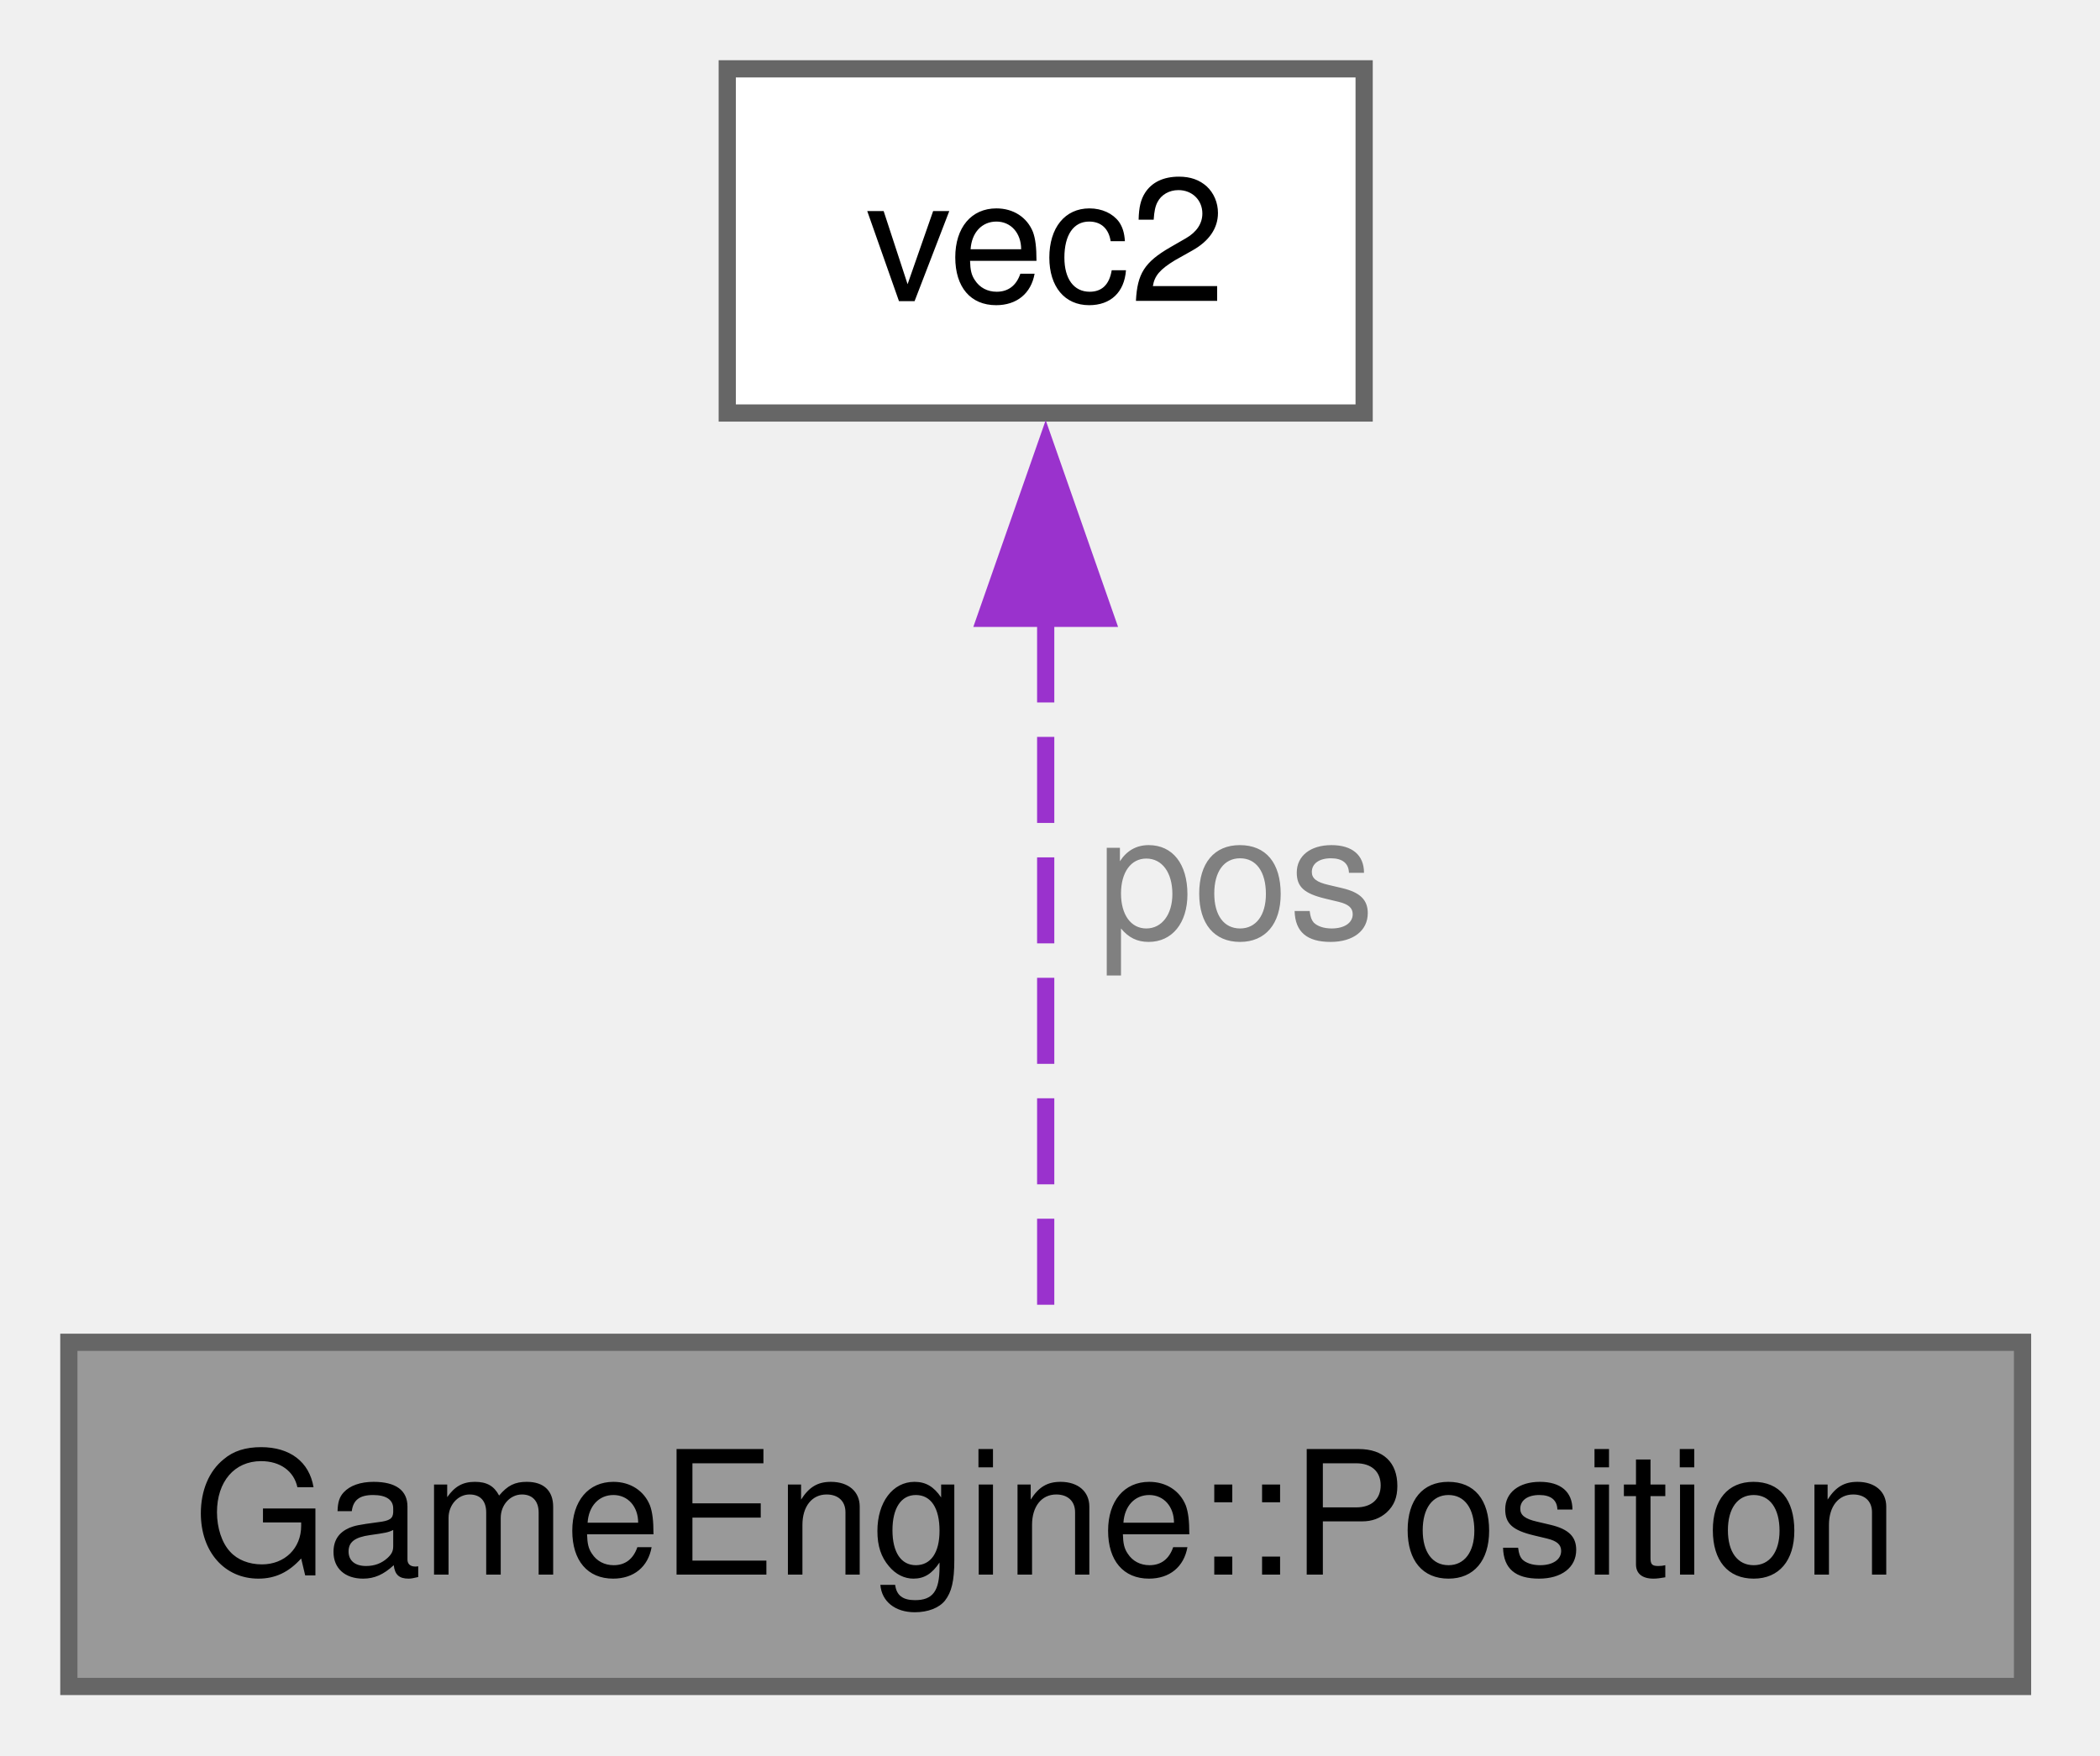
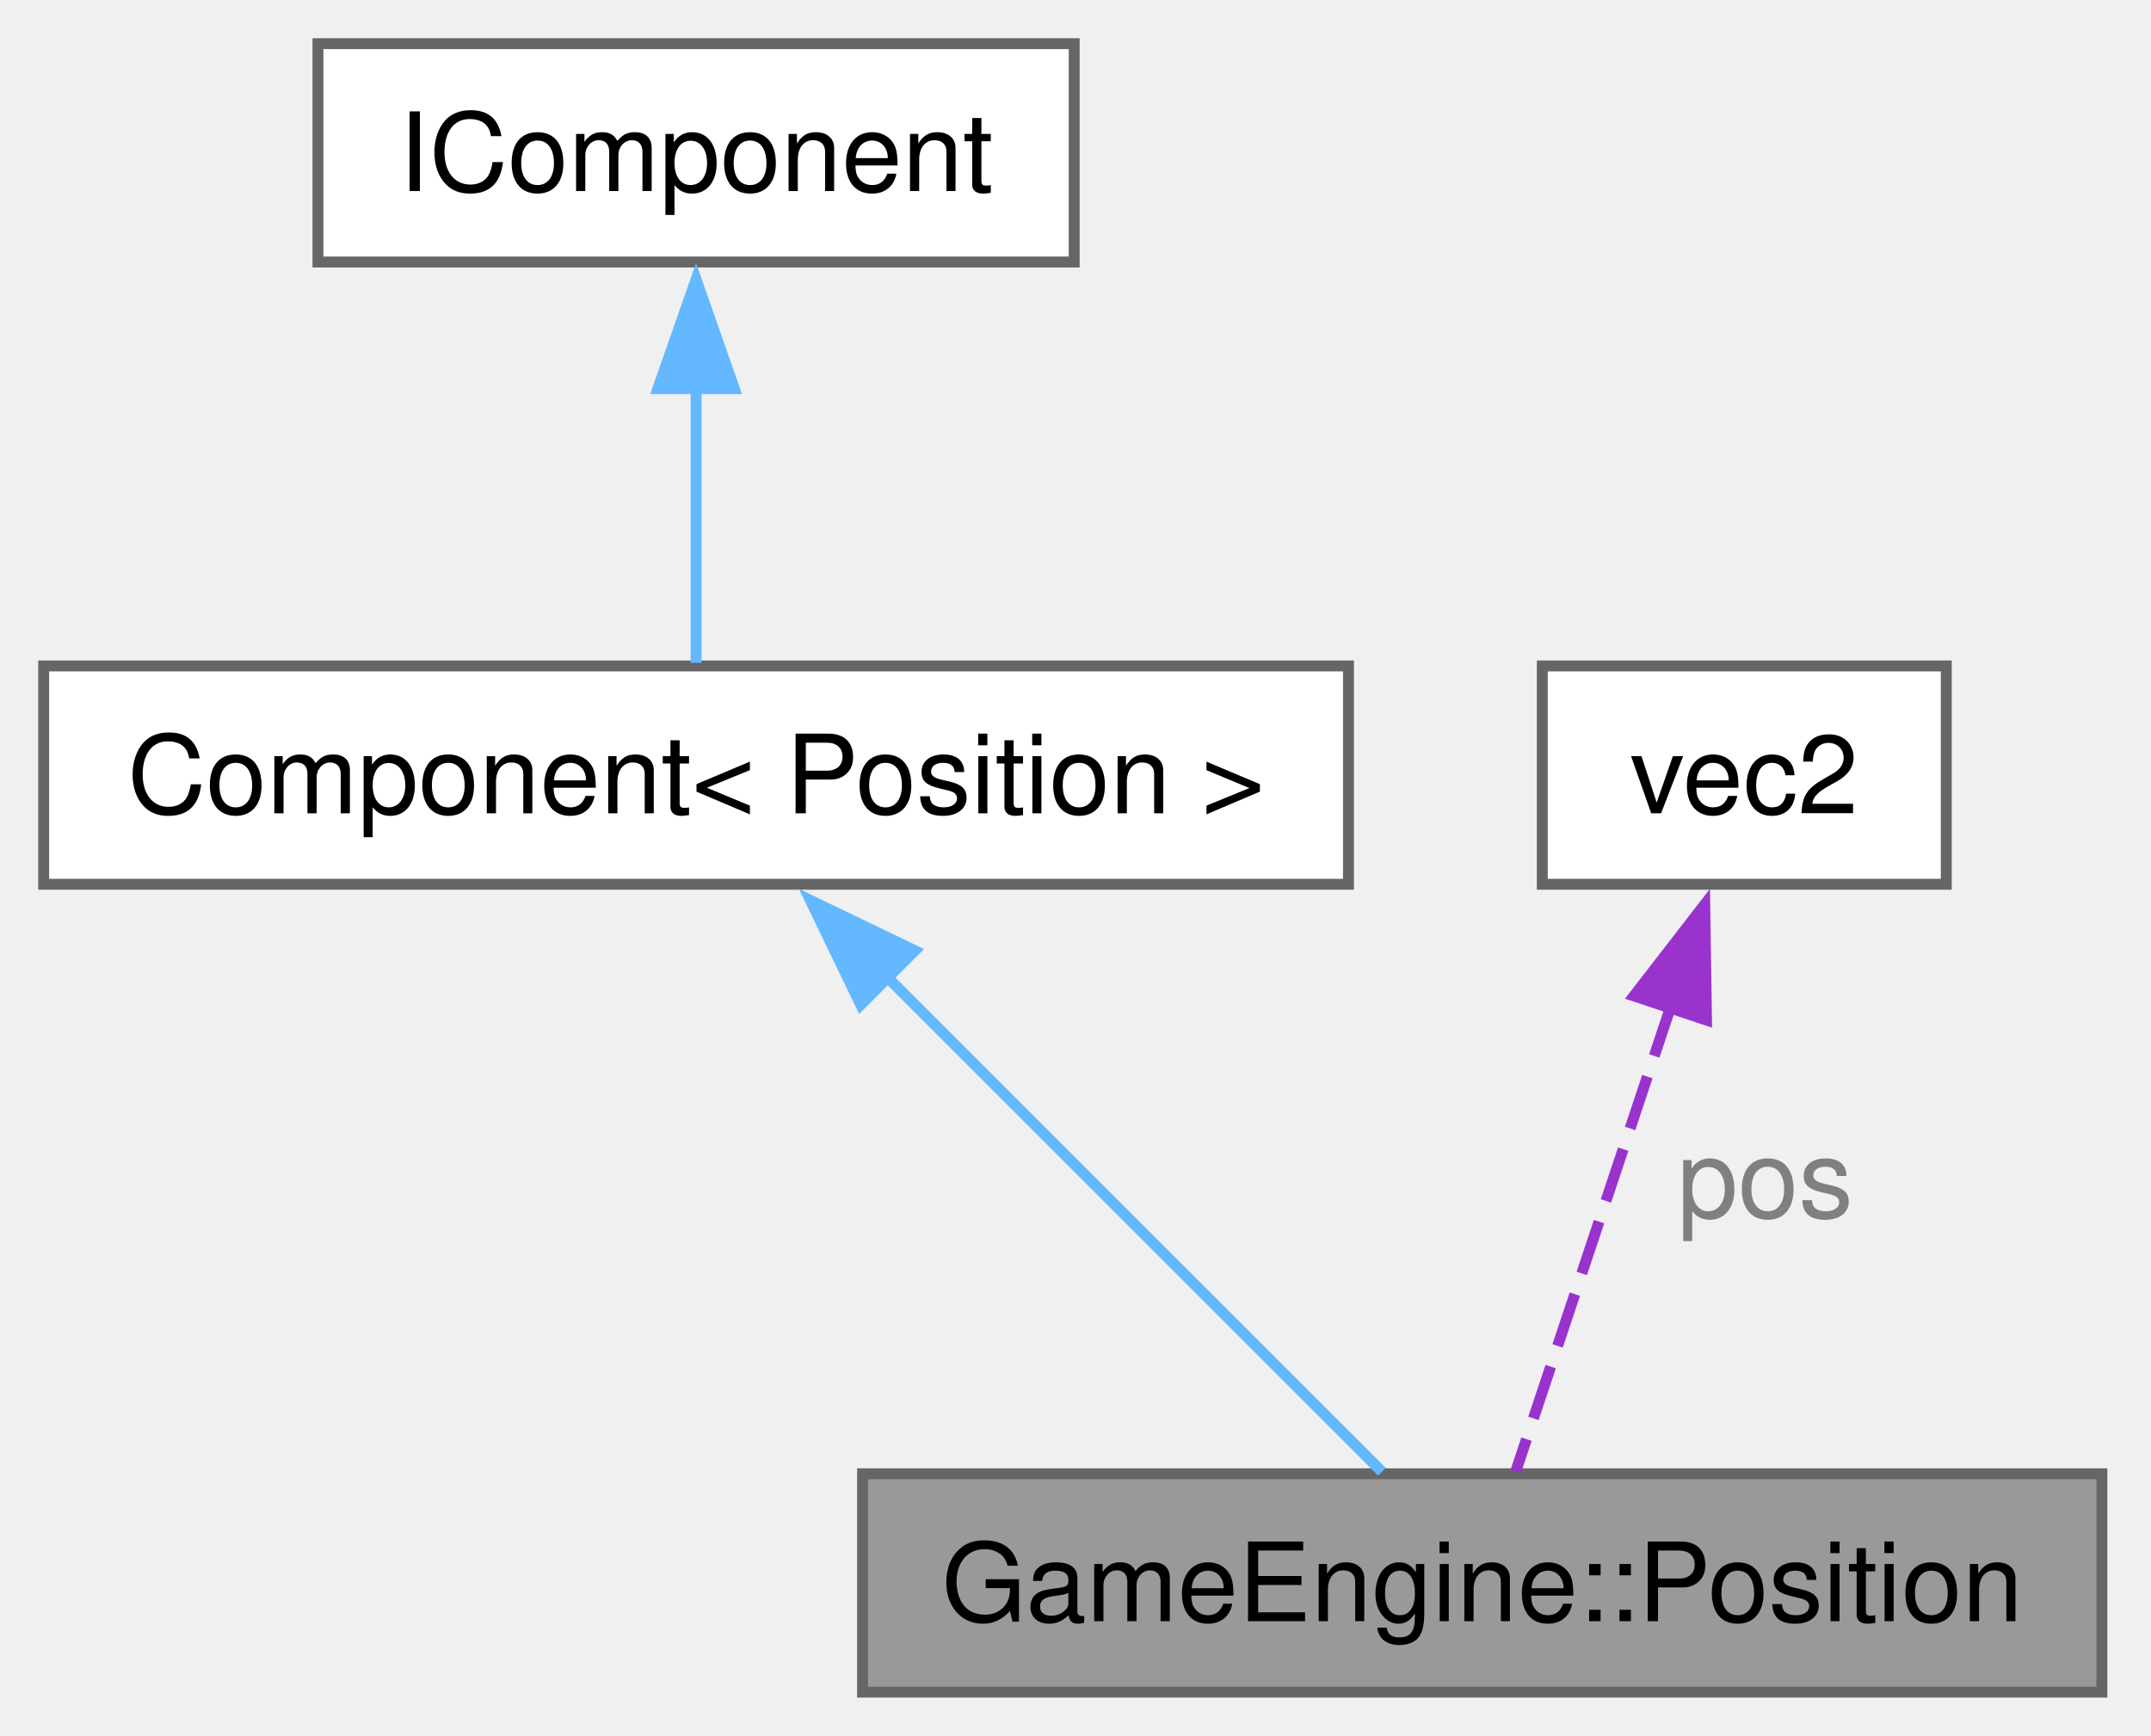
- <svg xmlns="http://www.w3.org/2000/svg" xmlns:xlink="http://www.w3.org/1999/xlink" width="122pt" height="102pt" viewBox="0.00 0.00 122.00 102.00">
-   <g id="graph0" class="graph" transform="scale(1 1) rotate(0) translate(4 98)">
+ <svg xmlns="http://www.w3.org/2000/svg" xmlns:xlink="http://www.w3.org/1999/xlink" width="197pt" height="159pt" viewBox="0.00 0.00 197.00 159.00">
+   <g id="graph0" class="graph" transform="scale(1 1) rotate(0) translate(4 155)">
    <g id="Node000001" class="node">
      <g id="a_Node000001">
-         <a xlink:title=" ">
-           <polygon fill="#999999" stroke="#666666" points="113.5,-20 0,-20 0,0 113.5,0 113.5,-20" />
-           <text xml:space="preserve" text-anchor="middle" x="56.75" y="-6.5" font-family="Helvetica,sans-Serif" font-size="10.00">GameEngine::Position</text>
+         <a xlink:title="Component representing an entity's 2D location in world space.">
+           <polygon fill="#999999" stroke="#666666" points="188.5,-20 75,-20 75,0 188.5,0 188.5,-20" />
+           <text xml:space="preserve" text-anchor="middle" x="131.75" y="-6.5" font-family="Helvetica,sans-Serif" font-size="10.00">GameEngine::Position</text>
        </a>
      </g>
    </g>
    <g id="Node000002" class="node">
      <g id="a_Node000002">
-         <a xlink:href="structvec2.html" target="_top" xlink:title=" ">
-           <polygon fill="white" stroke="#666666" points="75.25,-94 38.25,-94 38.25,-74 75.25,-74 75.25,-94" />
-           <text xml:space="preserve" text-anchor="middle" x="56.75" y="-80.5" font-family="Helvetica,sans-Serif" font-size="10.00">vec2</text>
+         <a xlink:href="classComponent.html" target="_top" xlink:title=" ">
+           <polygon fill="white" stroke="#666666" points="119.5,-94 0,-94 0,-74 119.5,-74 119.5,-94" />
+           <text xml:space="preserve" text-anchor="middle" x="59.75" y="-80.5" font-family="Helvetica,sans-Serif" font-size="10.00">Component&lt; Position &gt;</text>
        </a>
      </g>
    </g>
    <g id="edge1_Node000001_Node000002" class="edge">
      <g id="a_edge1_Node000001_Node000002">
        <a xlink:title=" ">
-           <path fill="none" stroke="#9a32cd" stroke-dasharray="5,2" d="M56.75,-62.18C56.75,-48.29 56.75,-30.71 56.75,-20.19" />
-           <polygon fill="#9a32cd" stroke="#9a32cd" points="53.25,-62.07 56.75,-72.07 60.25,-62.07 53.25,-62.07" />
+           <path fill="none" stroke="#63b8ff" d="M77.25,-65.5C91.54,-51.21 111.18,-31.57 122.56,-20.19" />
+           <polygon fill="#63b8ff" stroke="#63b8ff" points="74.83,-62.97 70.23,-72.52 79.78,-67.92 74.83,-62.97" />
        </a>
      </g>
-       <text xml:space="preserve" text-anchor="start" x="59.75" y="-43.5" font-family="Helvetica,sans-Serif" font-size="10.00" fill="grey">pos</text>
+     </g>
+     <g id="Node000003" class="node">
+       <g id="a_Node000003">
+         <a xlink:href="classIComponent.html" target="_top" xlink:title="Interface de base pour tous les composants ECS.">
+           <polygon fill="white" stroke="#666666" points="94.38,-151 25.12,-151 25.12,-131 94.38,-131 94.38,-151" />
+           <text xml:space="preserve" text-anchor="middle" x="59.75" y="-137.5" font-family="Helvetica,sans-Serif" font-size="10.00">IComponent</text>
+         </a>
+       </g>
+     </g>
+     <g id="edge2_Node000002_Node000003" class="edge">
+       <g id="a_edge2_Node000002_Node000003">
+         <a xlink:title=" ">
+           <path fill="none" stroke="#63b8ff" d="M59.75,-119.69C59.75,-110.97 59.75,-101.22 59.75,-94.28" />
+           <polygon fill="#63b8ff" stroke="#63b8ff" points="56.25,-119.4 59.75,-129.4 63.25,-119.4 56.25,-119.4" />
+         </a>
+       </g>
+     </g>
+     <g id="Node000004" class="node">
+       <g id="a_Node000004">
+         <a xlink:href="structvec2.html" target="_top" xlink:title="2D vector structure for position, velocity, and directional calculations.">
+           <polygon fill="white" stroke="#666666" points="174.25,-94 137.25,-94 137.25,-74 174.25,-74 174.25,-94" />
+           <text xml:space="preserve" text-anchor="middle" x="155.75" y="-80.5" font-family="Helvetica,sans-Serif" font-size="10.00">vec2</text>
+         </a>
+       </g>
+     </g>
+     <g id="edge3_Node000001_Node000004" class="edge">
+       <g id="a_edge3_Node000001_Node000004">
+         <a xlink:title=" ">
+           <path fill="none" stroke="#9a32cd" stroke-dasharray="5,2" d="M149.09,-63.02C144.42,-49.01 138.39,-30.93 134.81,-20.19" />
+           <polygon fill="#9a32cd" stroke="#9a32cd" points="145.65,-63.77 152.13,-72.15 152.29,-61.56 145.65,-63.77" />
+         </a>
+       </g>
+       <text xml:space="preserve" text-anchor="start" x="149.61" y="-43.5" font-family="Helvetica,sans-Serif" font-size="10.00" fill="grey">pos</text>
    </g>
  </g>
</svg>
